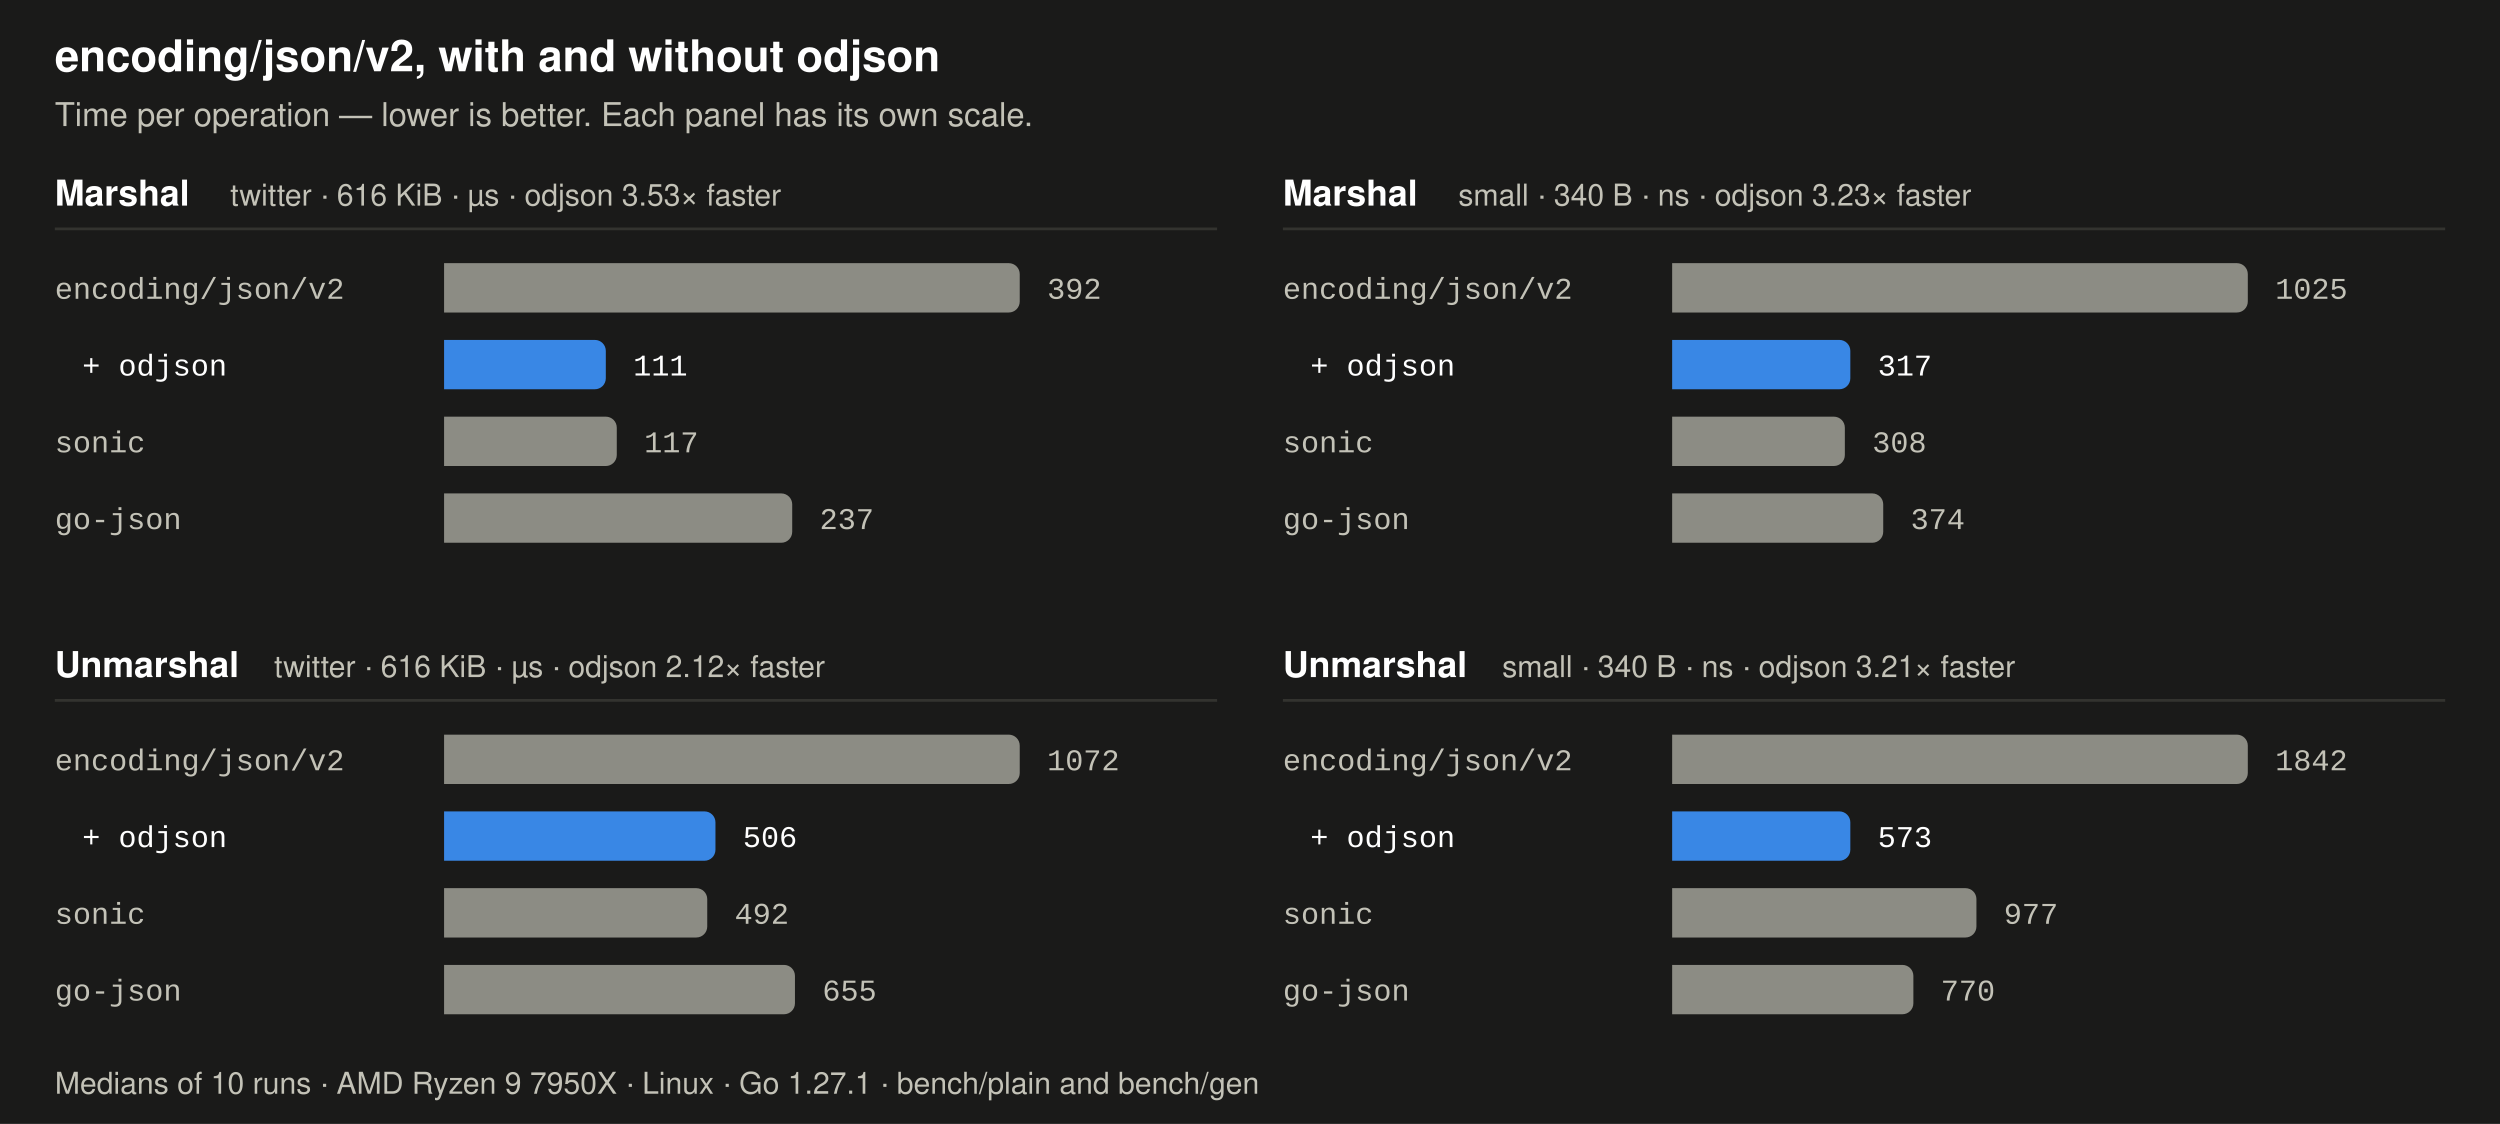
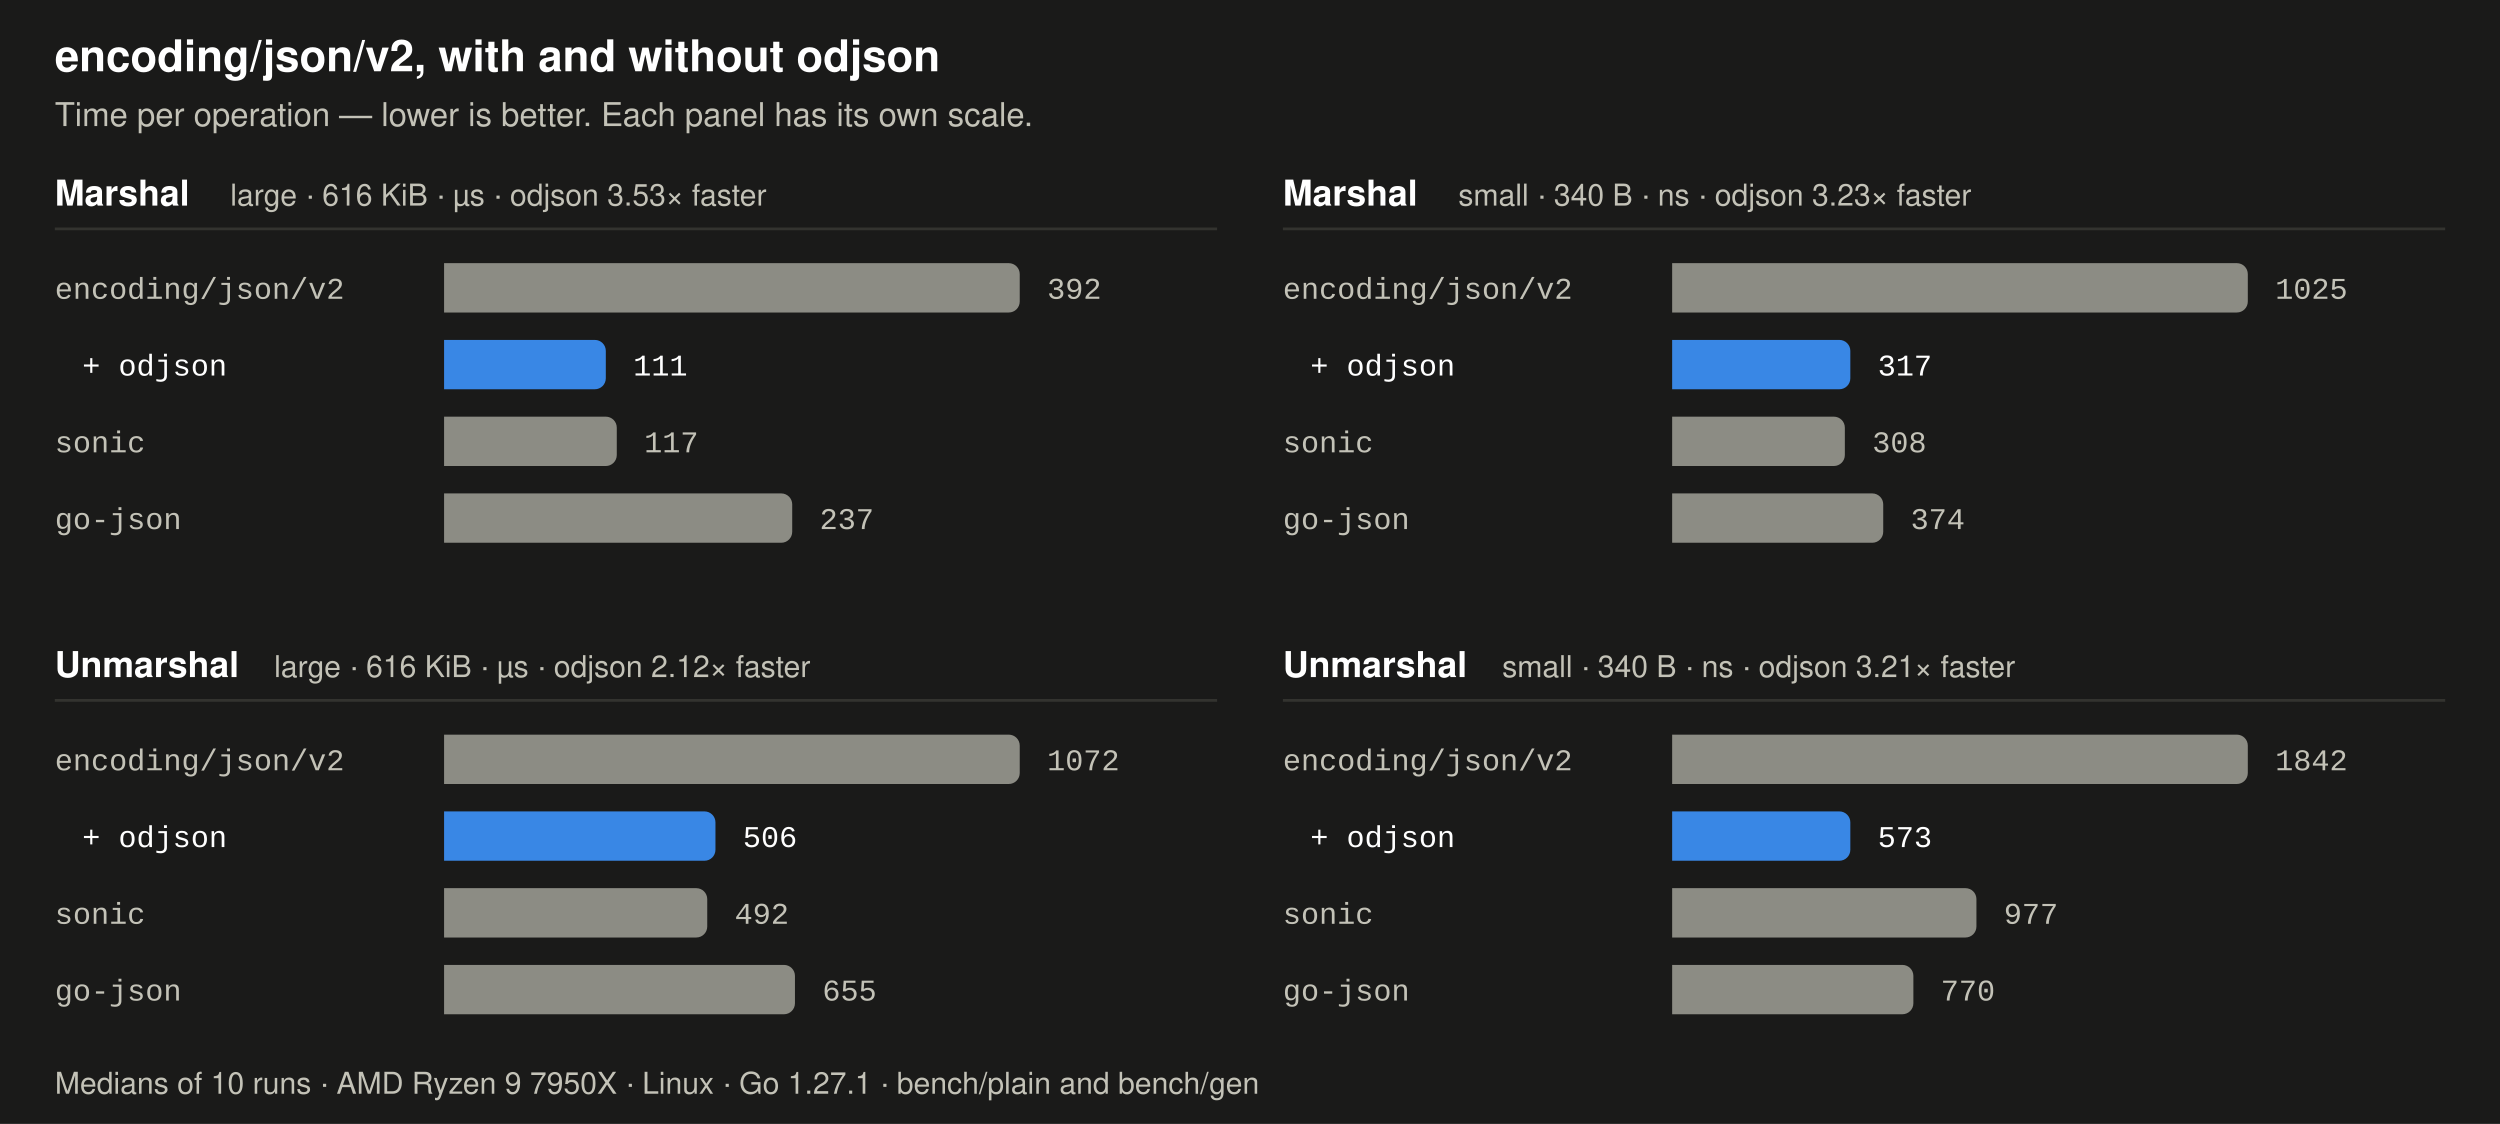
- <svg xmlns="http://www.w3.org/2000/svg" width="912" height="410" viewBox="0 0 912 410" role="img" aria-label="Benchmark comparison, lower is better. Marshal twitter · 616 KiB: encoding/json/v2 392 µs, + odjson 111 µs, sonic 117 µs, go-json 237 µs. Marshal small · 340 B: encoding/json/v2 1025 ns, + odjson 317 ns, sonic 308 ns, go-json 374 ns. Unmarshal twitter · 616 KiB: encoding/json/v2 1072 µs, + odjson 506 µs, sonic 492 µs, go-json 655 µs. Unmarshal small · 340 B: encoding/json/v2 1842 ns, + odjson 573 ns, sonic 977 ns, go-json 770 ns.">
+ <svg xmlns="http://www.w3.org/2000/svg" width="912" height="410" viewBox="0 0 912 410" role="img" aria-label="Benchmark comparison, lower is better. Marshal large · 616 KiB: encoding/json/v2 392 µs, + odjson 111 µs, sonic 117 µs, go-json 237 µs. Marshal small · 340 B: encoding/json/v2 1025 ns, + odjson 317 ns, sonic 308 ns, go-json 374 ns. Unmarshal large · 616 KiB: encoding/json/v2 1072 µs, + odjson 506 µs, sonic 492 µs, go-json 655 µs. Unmarshal small · 340 B: encoding/json/v2 1842 ns, + odjson 573 ns, sonic 977 ns, go-json 770 ns.">
  <style>
text{font-family:-apple-system,BlinkMacSystemFont,"Segoe UI",Helvetica,Arial,sans-serif}
.mono{font-family:ui-monospace,SFMono-Regular,Menlo,Consolas,"Liberation Mono",monospace}
.t1{fill:#ffffff}.t2{fill:#c3c2b7}
</style>
  <rect width="912" height="410" fill="#1a1a19" />
  <text class="t1" x="20" y="26" font-size="16" font-weight="600">encoding/json/v2, with and without odjson</text>
  <text class="t2" x="20" y="46" font-size="12">Time per operation — lower is better. Each panel has its own scale.</text>
  <text class="t1" x="20" y="75" font-size="13" font-weight="600">Marshal</text>
-   <text class="t2" x="84" y="75" font-size="11">twitter · 616 KiB · µs · odjson 3.53× faster</text>
+   <text class="t2" x="84" y="75" font-size="11">large · 616 KiB · µs · odjson 3.53× faster</text>
  <rect x="20" y="83" width="424" height="1" fill="#33332f" />
  <text class="mono t2" x="20" y="109" font-size="11">encoding/json/v2</text>
  <path d="M162 96 h206 a4 4 0 0 1 4 4 v10 a4 4 0 0 1 -4 4 h-206 z" fill="#8c8c84" />
  <text class="mono t2" x="382" y="109" font-size="11">392</text>
  <text class="mono t1" x="30" y="137" font-size="11">+ odjson</text>
  <path d="M162 124 h55 a4 4 0 0 1 4 4 v10 a4 4 0 0 1 -4 4 h-55 z" fill="#3987e5" />
  <text class="mono t1" x="231" y="137" font-size="11">111</text>
  <text class="mono t2" x="20" y="165" font-size="11">sonic</text>
  <path d="M162 152 h59 a4 4 0 0 1 4 4 v10 a4 4 0 0 1 -4 4 h-59 z" fill="#8c8c84" />
  <text class="mono t2" x="235" y="165" font-size="11">117</text>
  <text class="mono t2" x="20" y="193" font-size="11">go-json</text>
  <path d="M162 180 h123 a4 4 0 0 1 4 4 v10 a4 4 0 0 1 -4 4 h-123 z" fill="#8c8c84" />
  <text class="mono t2" x="299" y="193" font-size="11">237</text>
  <text class="t1" x="468" y="75" font-size="13" font-weight="600">Marshal</text>
  <text class="t2" x="532" y="75" font-size="11">small · 340 B · ns · odjson 3.23× faster</text>
  <rect x="468" y="83" width="424" height="1" fill="#33332f" />
  <text class="mono t2" x="468" y="109" font-size="11">encoding/json/v2</text>
  <path d="M610 96 h206 a4 4 0 0 1 4 4 v10 a4 4 0 0 1 -4 4 h-206 z" fill="#8c8c84" />
  <text class="mono t2" x="830" y="109" font-size="11">1025</text>
  <text class="mono t1" x="478" y="137" font-size="11">+ odjson</text>
  <path d="M610 124 h61 a4 4 0 0 1 4 4 v10 a4 4 0 0 1 -4 4 h-61 z" fill="#3987e5" />
  <text class="mono t1" x="685" y="137" font-size="11">317</text>
  <text class="mono t2" x="468" y="165" font-size="11">sonic</text>
  <path d="M610 152 h59 a4 4 0 0 1 4 4 v10 a4 4 0 0 1 -4 4 h-59 z" fill="#8c8c84" />
  <text class="mono t2" x="683" y="165" font-size="11">308</text>
  <text class="mono t2" x="468" y="193" font-size="11">go-json</text>
  <path d="M610 180 h73 a4 4 0 0 1 4 4 v10 a4 4 0 0 1 -4 4 h-73 z" fill="#8c8c84" />
  <text class="mono t2" x="697" y="193" font-size="11">374</text>
  <text class="t1" x="20" y="247" font-size="13" font-weight="600">Unmarshal</text>
-   <text class="t2" x="100" y="247" font-size="11">twitter · 616 KiB · µs · odjson 2.12× faster</text>
+   <text class="t2" x="100" y="247" font-size="11">large · 616 KiB · µs · odjson 2.12× faster</text>
  <rect x="20" y="255" width="424" height="1" fill="#33332f" />
  <text class="mono t2" x="20" y="281" font-size="11">encoding/json/v2</text>
  <path d="M162 268 h206 a4 4 0 0 1 4 4 v10 a4 4 0 0 1 -4 4 h-206 z" fill="#8c8c84" />
  <text class="mono t2" x="382" y="281" font-size="11">1072</text>
  <text class="mono t1" x="30" y="309" font-size="11">+ odjson</text>
  <path d="M162 296 h95 a4 4 0 0 1 4 4 v10 a4 4 0 0 1 -4 4 h-95 z" fill="#3987e5" />
  <text class="mono t1" x="271" y="309" font-size="11">506</text>
  <text class="mono t2" x="20" y="337" font-size="11">sonic</text>
  <path d="M162 324 h92 a4 4 0 0 1 4 4 v10 a4 4 0 0 1 -4 4 h-92 z" fill="#8c8c84" />
  <text class="mono t2" x="268" y="337" font-size="11">492</text>
  <text class="mono t2" x="20" y="365" font-size="11">go-json</text>
  <path d="M162 352 h124 a4 4 0 0 1 4 4 v10 a4 4 0 0 1 -4 4 h-124 z" fill="#8c8c84" />
  <text class="mono t2" x="300" y="365" font-size="11">655</text>
  <text class="t1" x="468" y="247" font-size="13" font-weight="600">Unmarshal</text>
  <text class="t2" x="548" y="247" font-size="11">small · 340 B · ns · odjson 3.21× faster</text>
  <rect x="468" y="255" width="424" height="1" fill="#33332f" />
  <text class="mono t2" x="468" y="281" font-size="11">encoding/json/v2</text>
  <path d="M610 268 h206 a4 4 0 0 1 4 4 v10 a4 4 0 0 1 -4 4 h-206 z" fill="#8c8c84" />
  <text class="mono t2" x="830" y="281" font-size="11">1842</text>
  <text class="mono t1" x="478" y="309" font-size="11">+ odjson</text>
  <path d="M610 296 h61 a4 4 0 0 1 4 4 v10 a4 4 0 0 1 -4 4 h-61 z" fill="#3987e5" />
  <text class="mono t1" x="685" y="309" font-size="11">573</text>
  <text class="mono t2" x="468" y="337" font-size="11">sonic</text>
  <path d="M610 324 h107 a4 4 0 0 1 4 4 v10 a4 4 0 0 1 -4 4 h-107 z" fill="#8c8c84" />
  <text class="mono t2" x="731" y="337" font-size="11">977</text>
  <text class="mono t2" x="468" y="365" font-size="11">go-json</text>
  <path d="M610 352 h84 a4 4 0 0 1 4 4 v10 a4 4 0 0 1 -4 4 h-84 z" fill="#8c8c84" />
  <text class="mono t2" x="708" y="365" font-size="11">770</text>
  <text class="t2" x="20" y="399" font-size="11">Medians of 10 runs · AMD Ryzen 9 7950X · Linux · Go 1.27.1 · bench/plain and bench/gen</text>
</svg>
